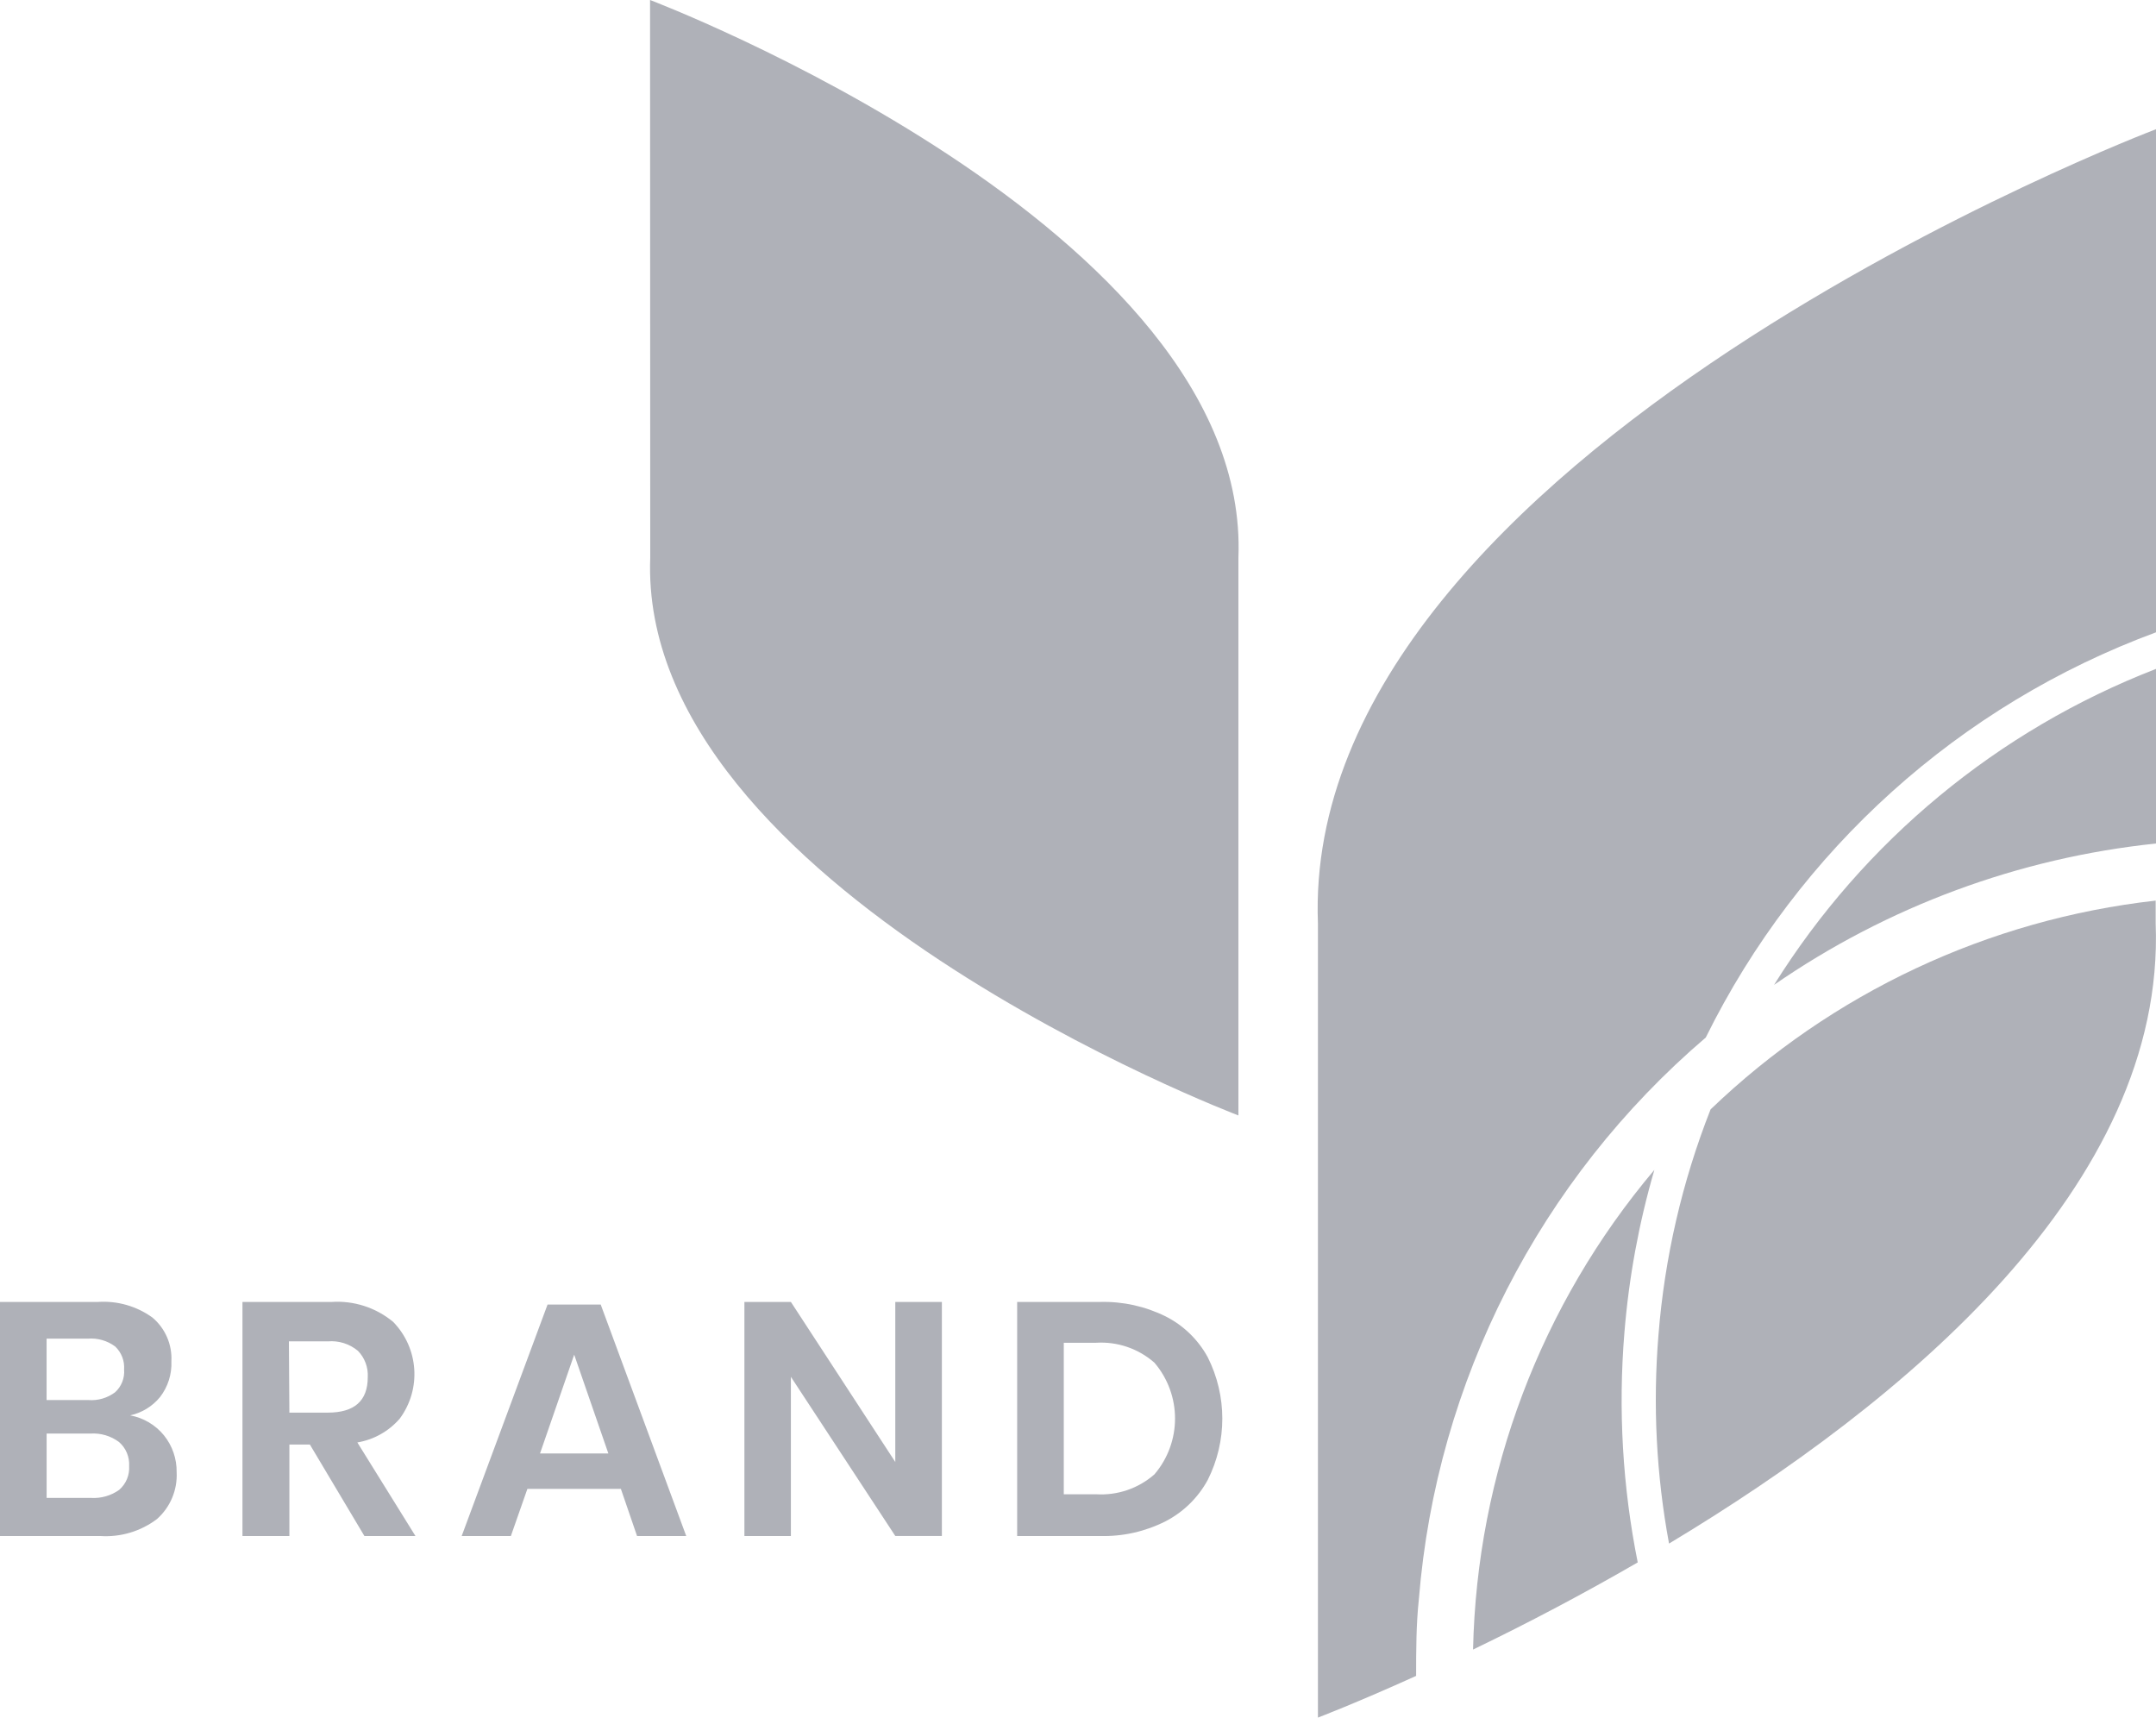
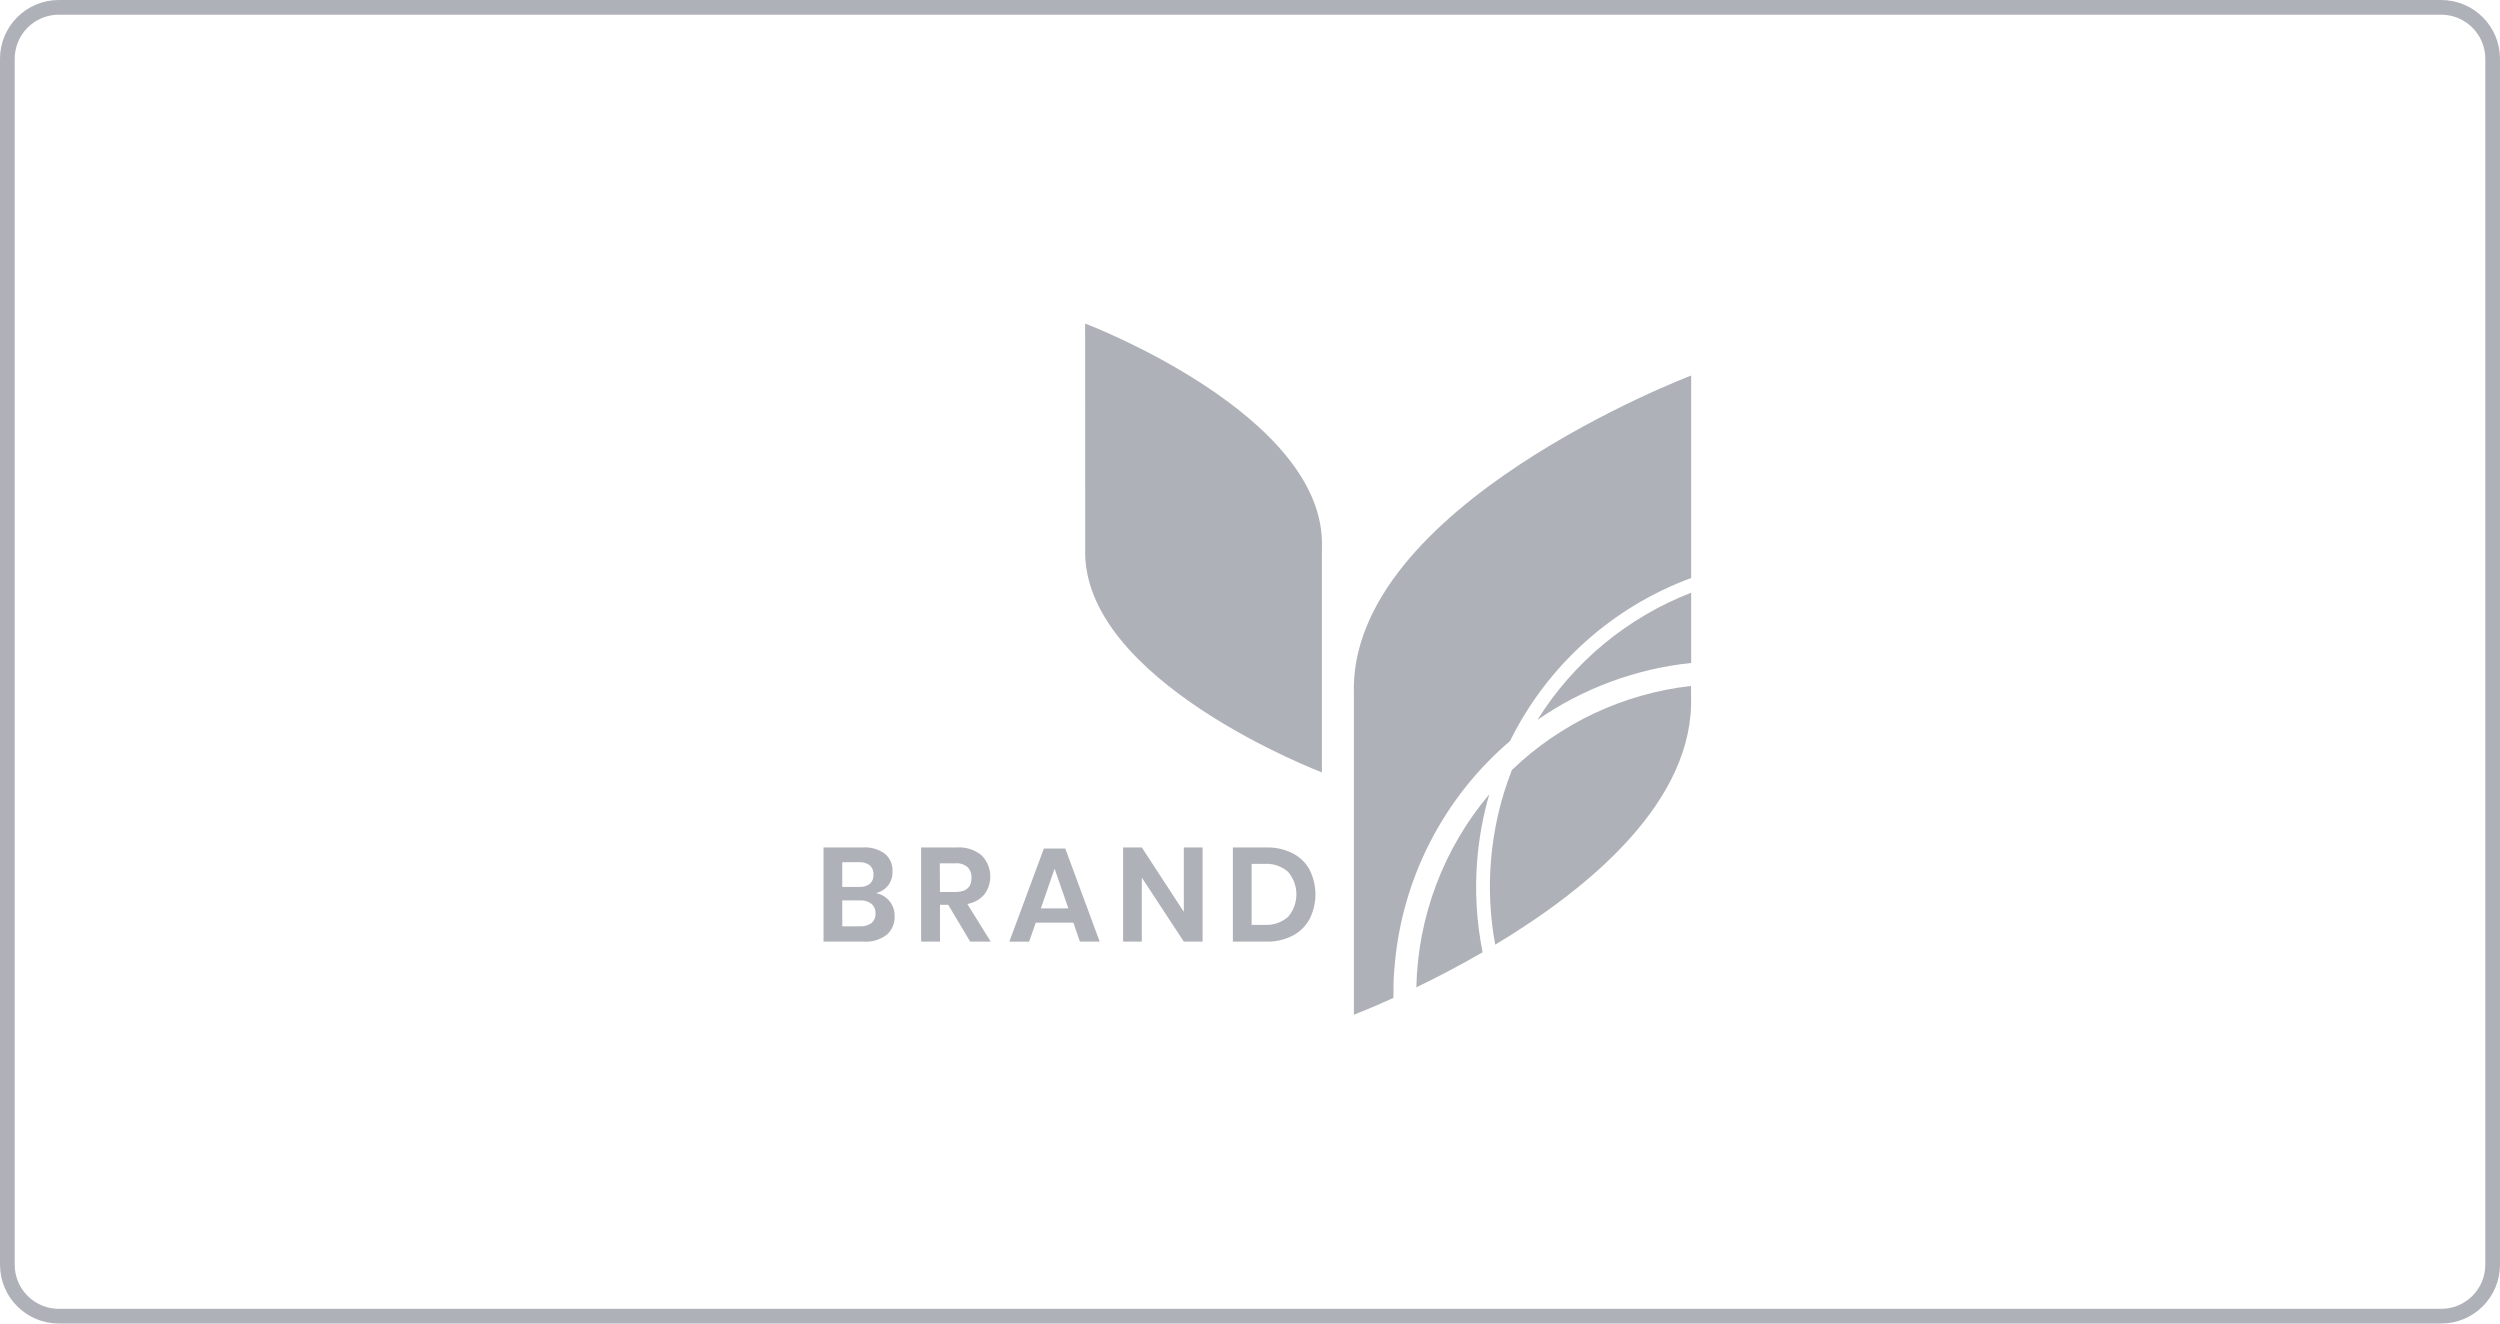
- <svg xmlns="http://www.w3.org/2000/svg" width="59" height="47" fill="none">
-   <path d="M4.488 39.278c.23.285.352.643.346 1.01a1.605 1.605 0 01-.536 1.277c-.447.339-1 .504-1.559.466H0v-6.405h2.683a2.284 2.284 0 011.487.426 1.464 1.464 0 01.52 1.198c.016.353-.095.7-.311.98-.209.254-.496.43-.817.5.363.067.692.26.926.548zm-3.213-.967H2.42c.261.02.52-.056.73-.213a.76.76 0 00.246-.626.789.789 0 00-.243-.626 1.105 1.105 0 00-.751-.215H1.275v1.68zm1.988 2.456a.794.794 0 00.271-.65.81.81 0 00-.277-.658 1.18 1.18 0 00-.78-.231H1.276v1.761h1.218c.274.016.546-.062.77-.222zM9.972 42.031L8.48 39.528h-.561v2.503H6.635v-6.404h2.43a2.39 2.39 0 011.693.544 2.047 2.047 0 01.18 2.65c-.3.345-.709.575-1.159.65l1.59 2.56H9.972zM7.92 38.655h1.05c.73 0 1.094-.323 1.094-.97a.956.956 0 00-.268-.72 1.135 1.135 0 00-.826-.26H7.906l.013 1.95zM16.99 40.742h-2.558l-.452 1.29h-1.346l2.35-6.334h1.455l2.34 6.333h-1.346l-.442-1.289zm-.342-.97l-.935-2.703-.935 2.703h1.87zM25.776 42.03H24.5l-2.857-4.355v4.356h-1.272v-6.405h1.272l2.857 4.38v-4.38h1.275v6.405zM33.05 40.498a2.757 2.757 0 01-1.153 1.13c-.555.281-1.17.42-1.792.403h-2.27v-6.405h2.27a3.816 3.816 0 011.792.395c.488.246.89.636 1.153 1.117a3.735 3.735 0 010 3.36zm-1.459-.153a2.352 2.352 0 000-3.057 2.21 2.21 0 00-1.595-.545h-.885v4.146h.885a2.21 2.21 0 001.595-.544zM17.789 0S34.24 6.236 33.89 15.26v15.263s-16.439-6.24-16.096-15.263L17.789 0zM48.548 26.95A22.485 22.485 0 0159 23.082v-4.778a21.466 21.466 0 00-10.452 8.646z" fill="#AFB1B8" />
-   <path d="M46.68 28.389A22.382 22.382 0 0159 17.303V3.536s-23.43 8.883-22.934 21.733V47s1.044-.397 2.687-1.141c0-.695 0-1.396.075-2.1a22.605 22.605 0 017.853-15.37z" fill="#AFB1B8" />
-   <path d="M44.453 36.462c.123-1.508.397-2.998.82-4.45a21.04 21.04 0 00-4.962 13.126 68.003 68.003 0 004.506-2.384 22.577 22.577 0 01-.364-6.292zM45.384 36.54a21.586 21.586 0 00.29 5.698c6.401-3.846 13.594-9.788 13.317-16.969v-.625a20.971 20.971 0 00-12.18 5.713 21.496 21.496 0 00-1.427 6.183z" fill="#AFB1B8" />
+ <svg xmlns="http://www.w3.org/2000/svg" width="170" height="90" fill="none">
+   <rect x=".5" y=".5" width="169" height="89" rx="3.5" stroke="#AFB1B8" />
+   <path d="M60.488 61.278c.23.285.352.643.346 1.01a1.604 1.604 0 01-.537 1.277c-.446.339-1 .504-1.558.466H56v-6.405h2.683a2.284 2.284 0 011.487.426 1.463 1.463 0 01.52 1.198c.016.353-.095.7-.311.98-.209.254-.496.43-.817.5.364.067.692.26.926.548zm-3.213-.967h1.147c.26.02.519-.056.729-.213a.761.761 0 00.246-.626.787.787 0 00-.243-.625 1.106 1.106 0 00-.751-.216h-1.128v1.68zm1.988 2.456a.796.796 0 00.271-.65.81.81 0 00-.277-.658 1.18 1.18 0 00-.78-.231h-1.202v1.761h1.218c.274.016.546-.062.77-.222zM65.972 64.031l-1.492-2.503h-.561v2.503h-1.284v-6.405h2.43a2.39 2.39 0 011.693.545 2.047 2.047 0 01.18 2.65c-.3.345-.709.575-1.159.65l1.59 2.56h-1.397zm-2.053-3.376h1.05c.73 0 1.094-.323 1.094-.97a.956.956 0 00-.268-.72 1.135 1.135 0 00-.826-.26h-1.063l.013 1.95zM72.99 62.742h-2.558l-.452 1.29h-1.346l2.35-6.334h1.455l2.34 6.333h-1.346l-.443-1.289zm-.342-.97l-.935-2.703-.935 2.703h1.87zM81.776 64.031H80.5l-2.857-4.355v4.355h-1.272v-6.405h1.272l2.857 4.38v-4.38h1.275v6.405zM89.05 62.498a2.757 2.757 0 01-1.153 1.13c-.555.281-1.17.42-1.792.403h-2.27v-6.405h2.27a3.816 3.816 0 011.792.395c.487.246.89.636 1.153 1.117a3.735 3.735 0 010 3.36zm-1.459-.153a2.352 2.352 0 000-3.057 2.21 2.21 0 00-1.595-.545h-.885v4.146h.885a2.21 2.21 0 001.595-.544zM73.789 22S90.24 28.236 89.89 37.26v15.263s-16.439-6.24-16.096-15.263L73.789 22zM104.547 48.95A22.486 22.486 0 01115 45.082v-4.778a21.468 21.468 0 00-10.453 8.646z" fill="#AFB1B8" />
+   <path d="M102.681 50.389A22.383 22.383 0 01115 39.303V25.536s-23.43 8.883-22.934 21.733V69s1.044-.397 2.687-1.142c0-.695 0-1.395.075-2.1a22.605 22.605 0 017.853-15.369z" fill="#AFB1B8" />
+   <path d="M100.453 58.462c.123-1.507.397-2.998.819-4.45a21.042 21.042 0 00-4.961 13.126 67.927 67.927 0 004.506-2.384 22.554 22.554 0 01-.364-6.292zM101.385 58.54a21.593 21.593 0 00.289 5.698c6.402-3.846 13.594-9.788 13.317-16.968v-.626a20.971 20.971 0 00-12.179 5.713 21.479 21.479 0 00-1.427 6.183z" fill="#AFB1B8" />
</svg>
